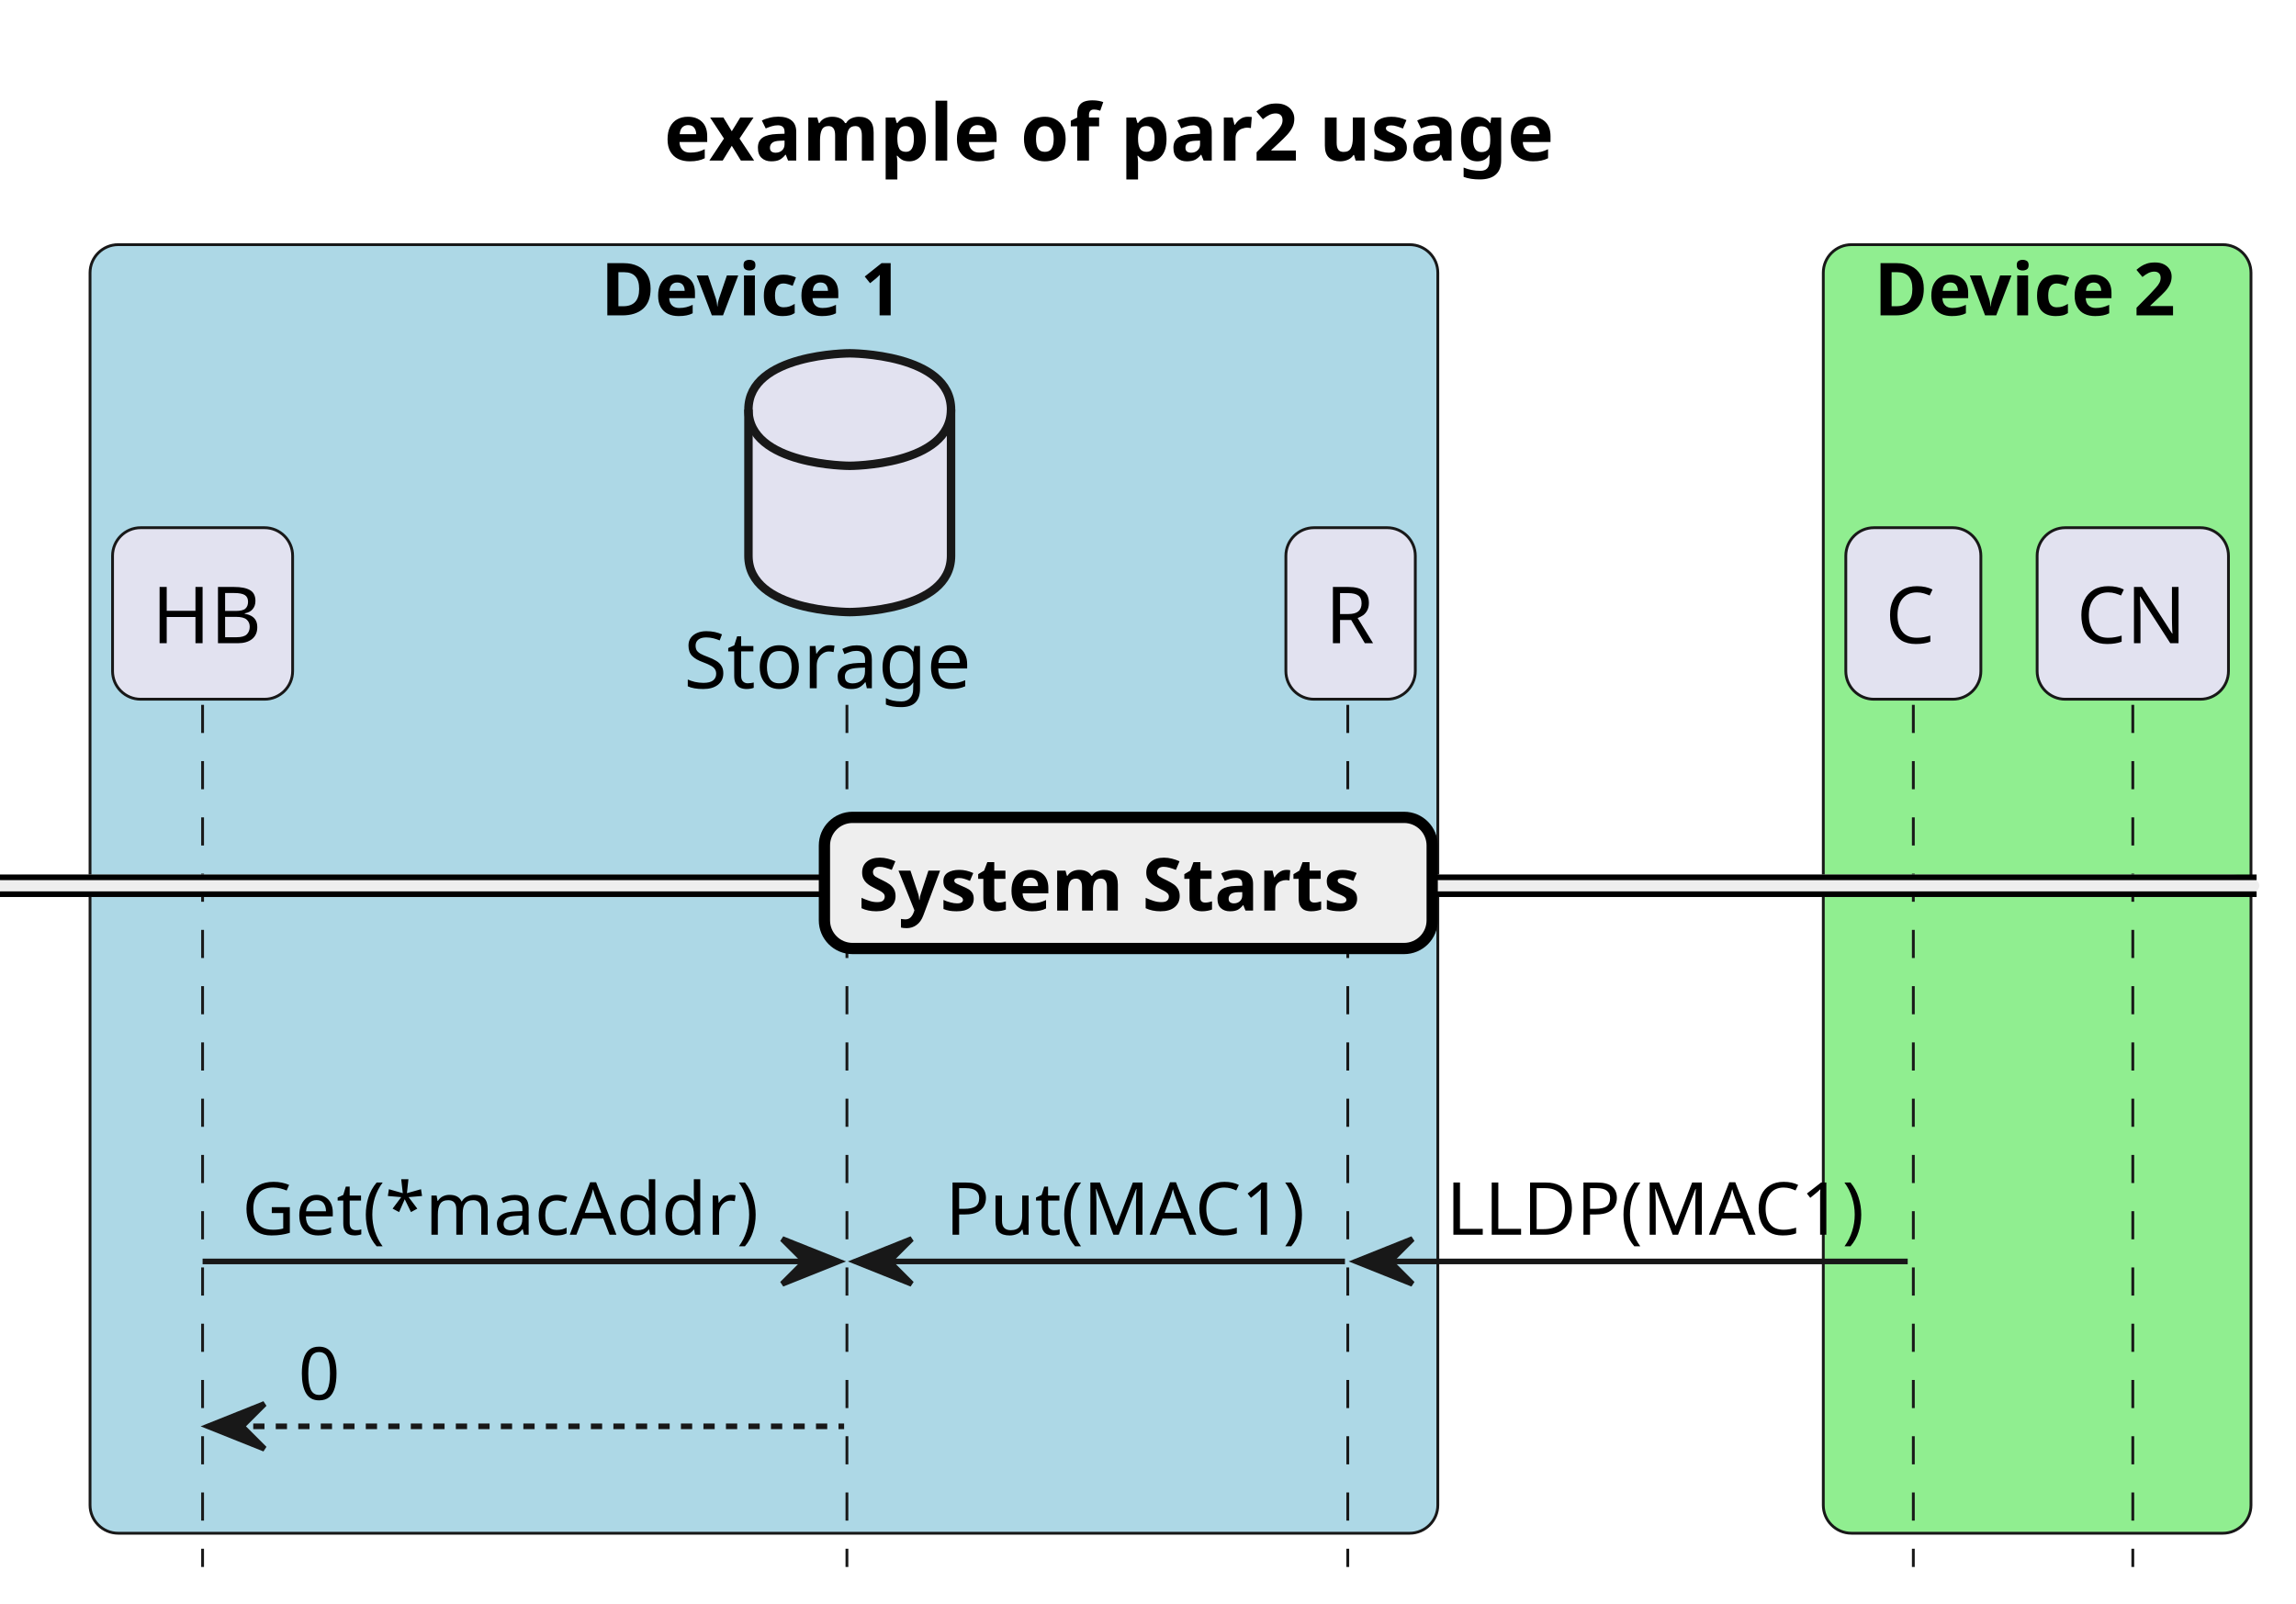
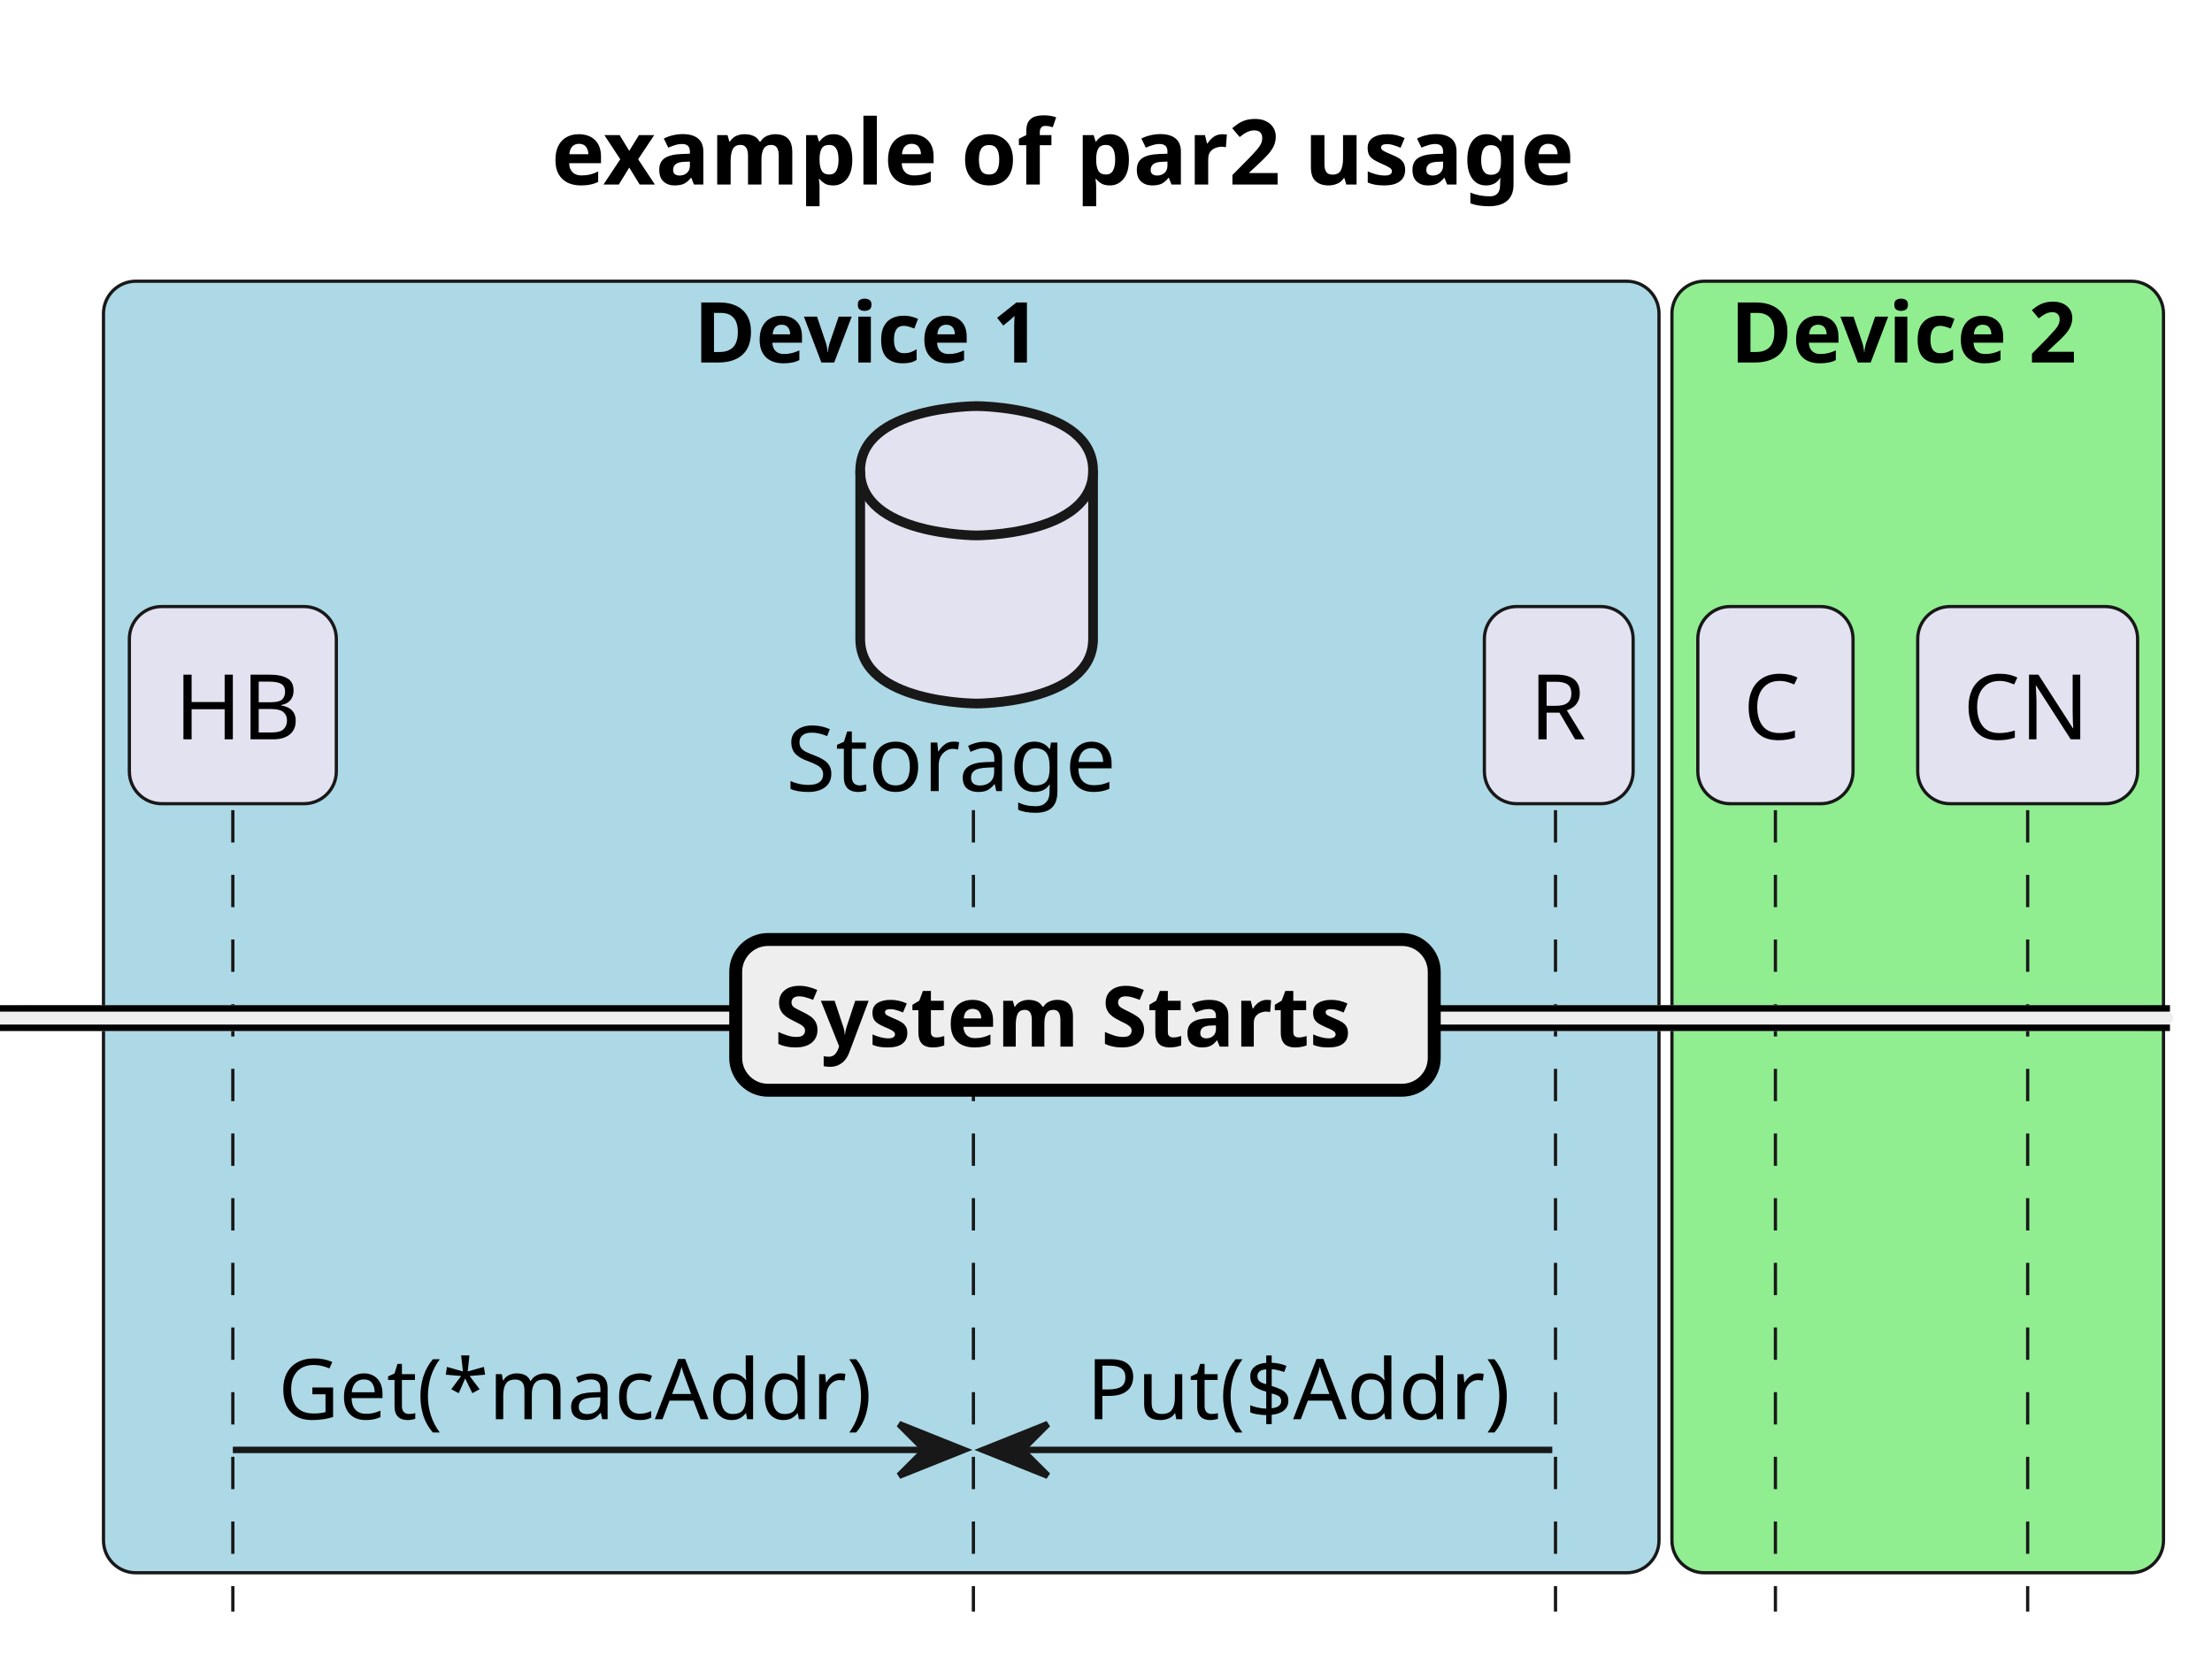
- <svg xmlns="http://www.w3.org/2000/svg" contentStyleType="text/css" height="285px" preserveAspectRatio="none" style="width:408px;height:285px;background:#FFFFFF;" version="1.1" viewBox="0 0 408 285" width="408px" zoomAndPan="magnify">
+ <svg xmlns="http://www.w3.org/2000/svg" contentStyleType="text/css" height="256px" preserveAspectRatio="none" style="width:342px;height:256px;background:#FFFFFF;" version="1.1" viewBox="0 0 342 256" width="342px" zoomAndPan="magnify">
  <defs />
  <g>
-     <text fill="#000000" font-family="sans-serif" font-size="14" font-weight="bold" lengthAdjust="spacing" textLength="164" x="118" y="28.535">example of par2 usage</text>
-     <rect fill="#ADD8E6" height="229.041" rx="5" ry="5" style="stroke:#181818;stroke-width:0.5;" width="239.5" x="16" y="43.488" />
-     <text fill="#000000" font-family="sans-serif" font-size="13" font-weight="bold" lengthAdjust="spacing" textLength="58" x="106.75" y="56.057">Device 1</text>
-     <rect fill="#90EE90" height="229.041" rx="5" ry="5" style="stroke:#181818;stroke-width:0.5;" width="76" x="324" y="43.488" />
-     <text fill="#000000" font-family="sans-serif" font-size="13" font-weight="bold" lengthAdjust="spacing" textLength="58" x="333" y="56.057">Device 2</text>
-     <line style="stroke:#181818;stroke-width:0.5;stroke-dasharray:5.0,5.0;" x1="36" x2="36" y1="125.287" y2="278.529" />
-     <line style="stroke:#181818;stroke-width:0.5;stroke-dasharray:5.0,5.0;" x1="150.5" x2="150.5" y1="125.287" y2="278.529" />
-     <line style="stroke:#181818;stroke-width:0.5;stroke-dasharray:5.0,5.0;" x1="239.5" x2="239.5" y1="125.287" y2="278.529" />
-     <line style="stroke:#181818;stroke-width:0.5;stroke-dasharray:5.0,5.0;" x1="340" x2="340" y1="125.287" y2="278.529" />
-     <line style="stroke:#181818;stroke-width:0.5;stroke-dasharray:5.0,5.0;" x1="379" x2="379" y1="125.287" y2="278.529" />
+     <text fill="#000000" font-family="sans-serif" font-size="14" font-weight="bold" lengthAdjust="spacing" textLength="164" x="85.25" y="28.535">example of par2 usage</text>
+     <rect fill="#ADD8E6" height="199.731" rx="5" ry="5" style="stroke:#181818;stroke-width:0.5;" width="240.5" x="16" y="43.488" />
+     <text fill="#000000" font-family="sans-serif" font-size="13" font-weight="bold" lengthAdjust="spacing" textLength="58" x="107.25" y="56.057">Device 1</text>
+     <rect fill="#90EE90" height="199.731" rx="5" ry="5" style="stroke:#181818;stroke-width:0.5;" width="76" x="258.5" y="43.488" />
+     <text fill="#000000" font-family="sans-serif" font-size="13" font-weight="bold" lengthAdjust="spacing" textLength="58" x="267.5" y="56.057">Device 2</text>
+     <line style="stroke:#181818;stroke-width:0.5;stroke-dasharray:5.0,5.0;" x1="36" x2="36" y1="125.287" y2="249.219" />
+     <line style="stroke:#181818;stroke-width:0.5;stroke-dasharray:5.0,5.0;" x1="150.5" x2="150.5" y1="125.287" y2="249.219" />
+     <line style="stroke:#181818;stroke-width:0.5;stroke-dasharray:5.0,5.0;" x1="240.5" x2="240.5" y1="125.287" y2="249.219" />
+     <line style="stroke:#181818;stroke-width:0.5;stroke-dasharray:5.0,5.0;" x1="274.5" x2="274.5" y1="125.287" y2="249.219" />
+     <line style="stroke:#181818;stroke-width:0.5;stroke-dasharray:5.0,5.0;" x1="313.5" x2="313.5" y1="125.287" y2="249.219" />
    <rect fill="#E2E2F0" height="30.488" rx="5" ry="5" style="stroke:#181818;stroke-width:0.5;" width="32" x="20" y="93.799" />
    <text fill="#000000" font-family="sans-serif" font-size="14" lengthAdjust="spacing" textLength="18" x="27" y="114.334">HB</text>
    <text fill="#000000" font-family="sans-serif" font-size="14" lengthAdjust="spacing" textLength="53" x="121.5" y="122.334">Storage</text>
    <path d="M133,72.799 C133,62.799 151,62.799 151,62.799 C151,62.799 169,62.799 169,72.799 L169,98.799 C169,108.799 151,108.799 151,108.799 C151,108.799 133,108.799 133,98.799 L133,72.799 " fill="#E2E2F0" style="stroke:#181818;stroke-width:1.5;" />
    <path d="M133,72.799 C133,82.799 151,82.799 151,82.799 C151,82.799 169,82.799 169,72.799 " fill="none" style="stroke:#181818;stroke-width:1.5;" />
-     <rect fill="#E2E2F0" height="30.488" rx="5" ry="5" style="stroke:#181818;stroke-width:0.5;" width="23" x="228.5" y="93.799" />
-     <text fill="#000000" font-family="sans-serif" font-size="14" lengthAdjust="spacing" textLength="9" x="235.5" y="114.334">R</text>
-     <rect fill="#E2E2F0" height="30.488" rx="5" ry="5" style="stroke:#181818;stroke-width:0.5;" width="24" x="328" y="93.799" />
-     <text fill="#000000" font-family="sans-serif" font-size="14" lengthAdjust="spacing" textLength="10" x="335" y="114.334">C</text>
-     <rect fill="#E2E2F0" height="30.488" rx="5" ry="5" style="stroke:#181818;stroke-width:0.5;" width="34" x="362" y="93.799" />
-     <text fill="#000000" font-family="sans-serif" font-size="14" lengthAdjust="spacing" textLength="20" x="369" y="114.334">CN</text>
-     <rect fill="#EEEEEE" height="3" rx="5" ry="5" style="stroke:#EEEEEE;stroke-width:1.0;" width="401" x="0" y="155.942" />
-     <line style="stroke:#000000;stroke-width:1.0;" x1="0" x2="401" y1="155.942" y2="155.942" />
-     <line style="stroke:#000000;stroke-width:1.0;" x1="0" x2="401" y1="158.942" y2="158.942" />
-     <rect fill="#EEEEEE" height="23.311" rx="5" ry="5" style="stroke:#000000;stroke-width:2.0;" width="108" x="146.5" y="145.287" />
-     <text fill="#000000" font-family="sans-serif" font-size="13" font-weight="bold" lengthAdjust="spacing" textLength="90" x="152.5" y="161.856">System Starts</text>
+     <rect fill="#E2E2F0" height="30.488" rx="5" ry="5" style="stroke:#181818;stroke-width:0.5;" width="23" x="229.5" y="93.799" />
+     <text fill="#000000" font-family="sans-serif" font-size="14" lengthAdjust="spacing" textLength="9" x="236.5" y="114.334">R</text>
+     <rect fill="#E2E2F0" height="30.488" rx="5" ry="5" style="stroke:#181818;stroke-width:0.5;" width="24" x="262.5" y="93.799" />
+     <text fill="#000000" font-family="sans-serif" font-size="14" lengthAdjust="spacing" textLength="10" x="269.5" y="114.334">C</text>
+     <rect fill="#E2E2F0" height="30.488" rx="5" ry="5" style="stroke:#181818;stroke-width:0.5;" width="34" x="296.5" y="93.799" />
+     <text fill="#000000" font-family="sans-serif" font-size="14" lengthAdjust="spacing" textLength="20" x="303.5" y="114.334">CN</text>
+     <rect fill="#EEEEEE" height="3" rx="5" ry="5" style="stroke:#EEEEEE;stroke-width:1.0;" width="335.5" x="0" y="155.942" />
+     <line style="stroke:#000000;stroke-width:1.0;" x1="0" x2="335.5" y1="155.942" y2="155.942" />
+     <line style="stroke:#000000;stroke-width:1.0;" x1="0" x2="335.5" y1="158.942" y2="158.942" />
+     <rect fill="#EEEEEE" height="23.311" rx="5" ry="5" style="stroke:#000000;stroke-width:2.0;" width="108" x="113.75" y="145.287" />
+     <text fill="#000000" font-family="sans-serif" font-size="13" font-weight="bold" lengthAdjust="spacing" textLength="90" x="119.75" y="161.856">System Starts</text>
    <polygon fill="#181818" points="139,220.219,149,224.219,139,228.219,143,224.219" style="stroke:#181818;stroke-width:1.0;" />
    <line style="stroke:#181818;stroke-width:1.0;" x1="36" x2="145" y1="224.219" y2="224.219" />
    <text fill="#000000" font-family="sans-serif" font-size="13" lengthAdjust="spacing" textLength="91" x="43" y="219.477">Get(*macAddr)</text>
-     <polygon fill="#181818" points="47,249.529,37,253.529,47,257.529,43,253.529" style="stroke:#181818;stroke-width:1.0;" />
-     <line style="stroke:#181818;stroke-width:1.0;stroke-dasharray:2.0,2.0;" x1="41" x2="150" y1="253.529" y2="253.529" />
-     <text fill="#000000" font-family="sans-serif" font-size="13" lengthAdjust="spacing" textLength="8" x="53" y="248.787">0</text>
    <polygon fill="#181818" points="162,220.219,152,224.219,162,228.219,158,224.219" style="stroke:#181818;stroke-width:1.0;" />
-     <line style="stroke:#181818;stroke-width:1.0;" x1="156" x2="239" y1="224.219" y2="224.219" />
-     <text fill="#000000" font-family="sans-serif" font-size="13" lengthAdjust="spacing" textLength="65" x="168" y="219.477">Put(MAC1)</text>
-     <polygon fill="#181818" points="251,220.219,241,224.219,251,228.219,247,224.219" style="stroke:#181818;stroke-width:1.0;" />
-     <line style="stroke:#181818;stroke-width:1.0;" x1="245" x2="339" y1="224.219" y2="224.219" />
-     <text fill="#000000" font-family="sans-serif" font-size="13" lengthAdjust="spacing" textLength="76" x="257" y="219.477">LLDP(MAC1)</text>
+     <line style="stroke:#181818;stroke-width:1.0;" x1="156" x2="240" y1="224.219" y2="224.219" />
+     <text fill="#000000" font-family="sans-serif" font-size="13" lengthAdjust="spacing" textLength="66" x="168" y="219.477">Put($Addr)</text>
  </g>
</svg>
